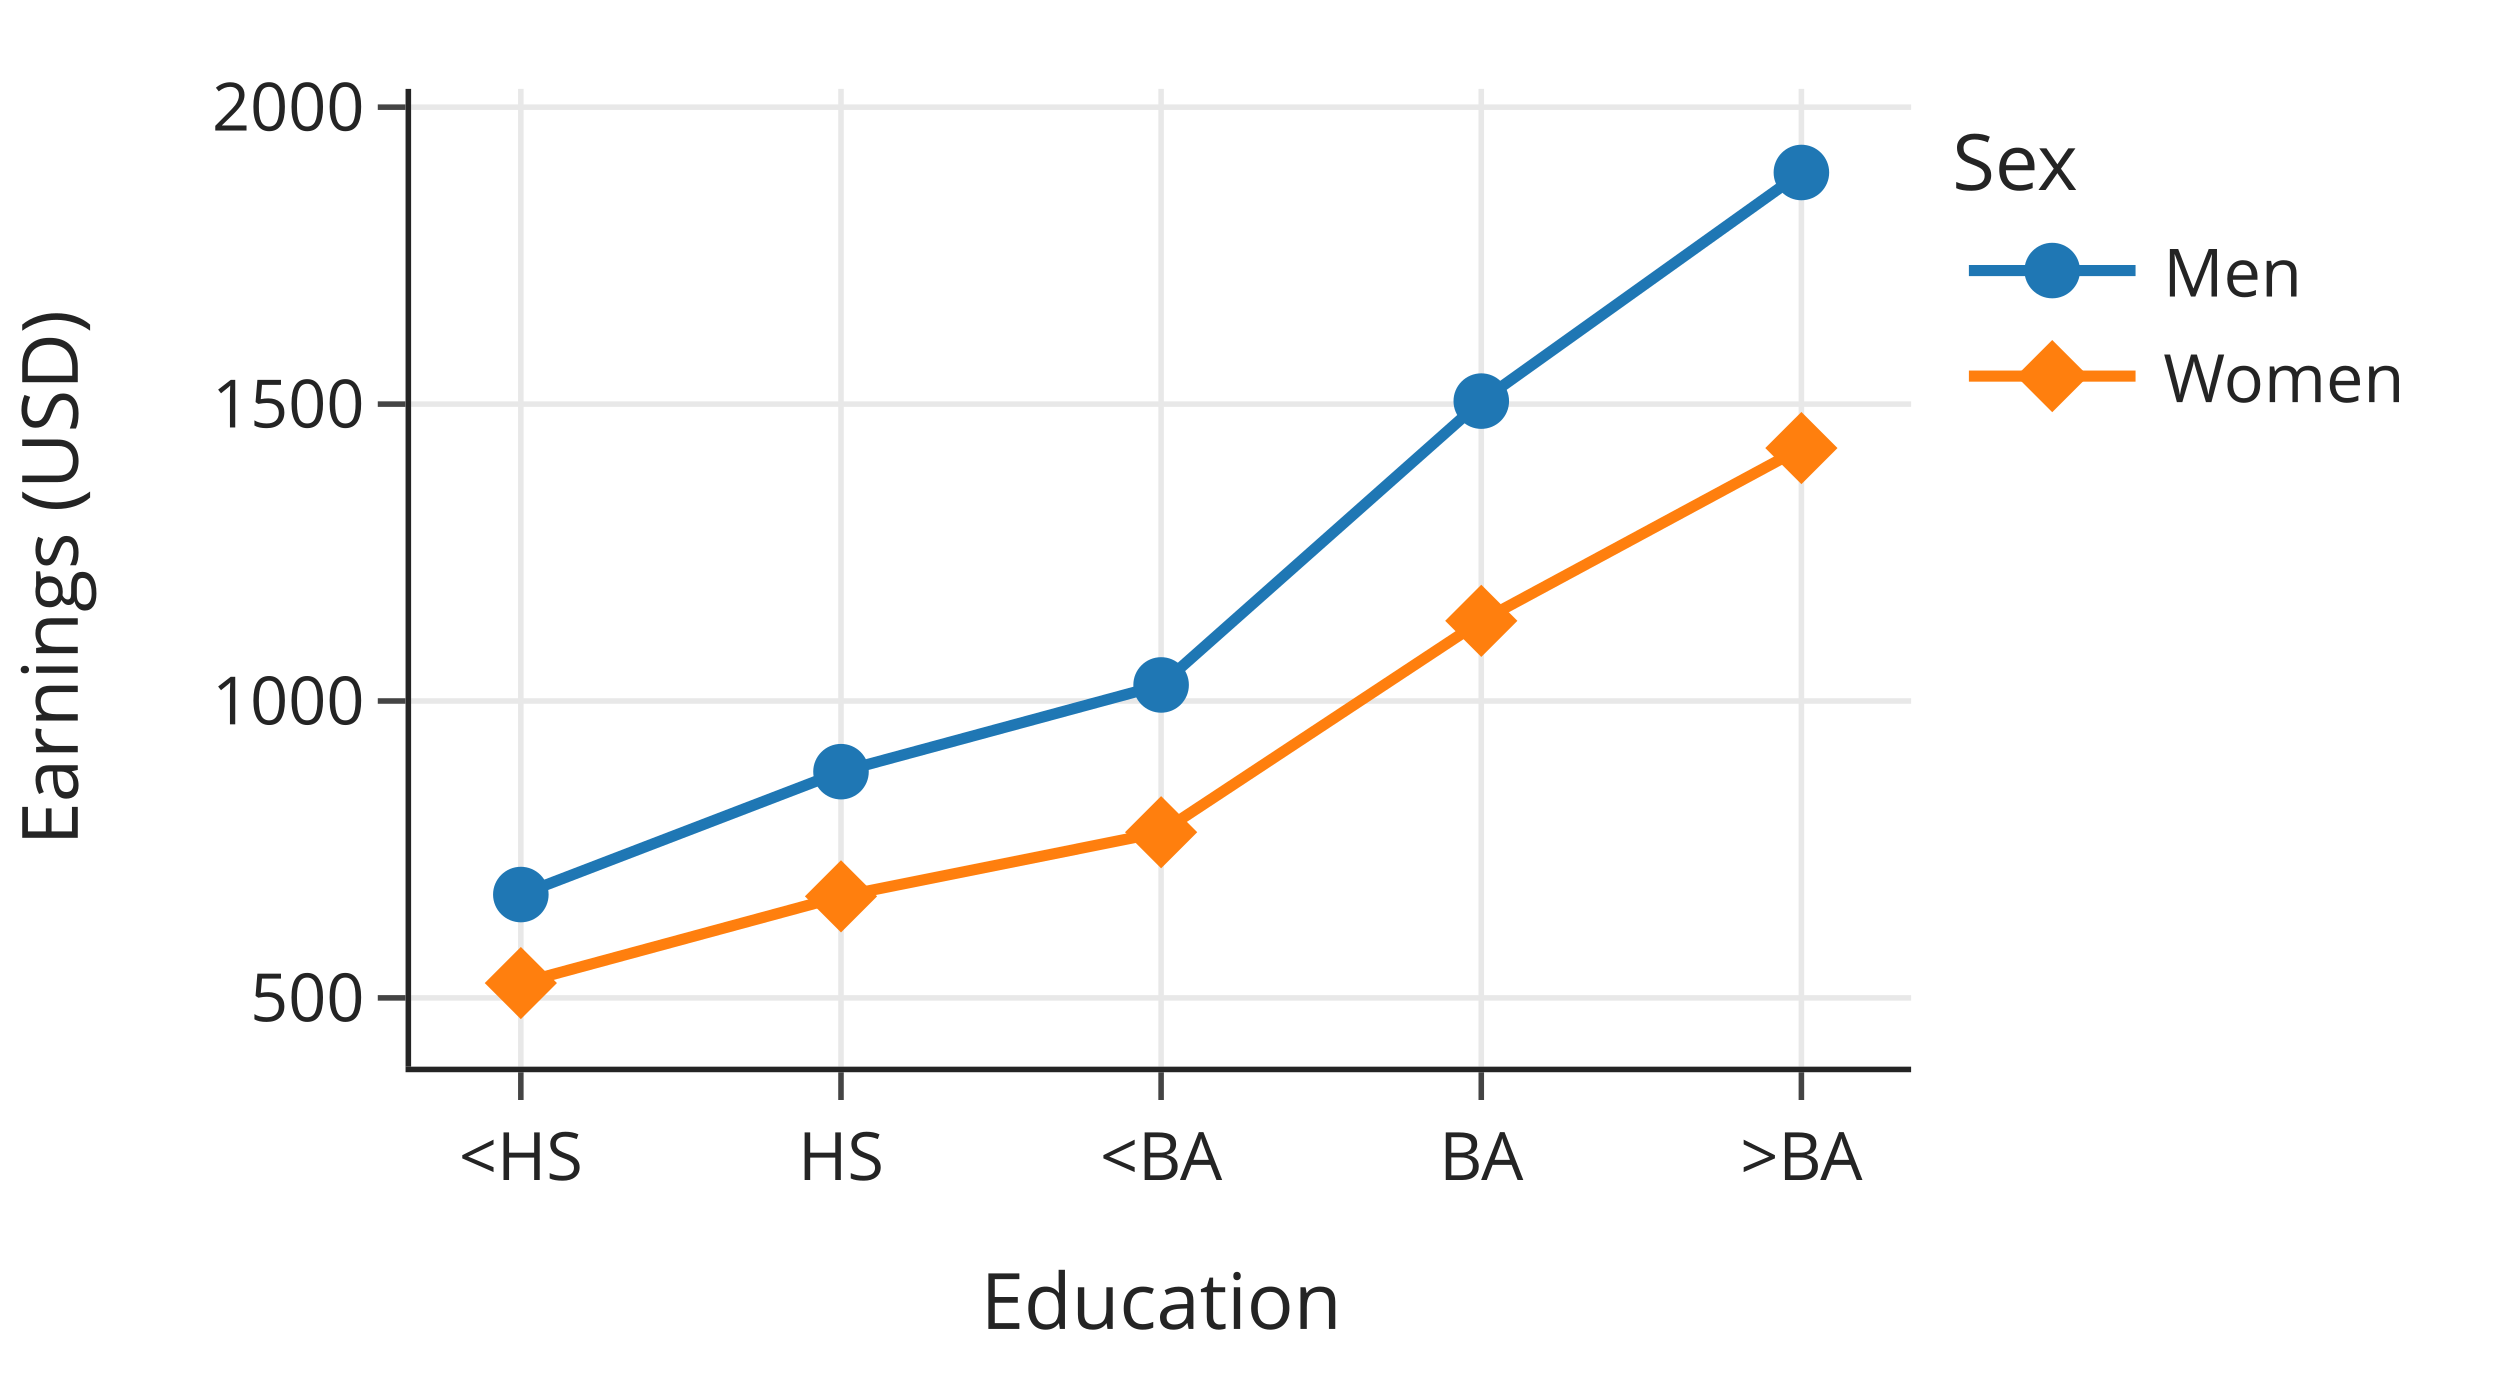
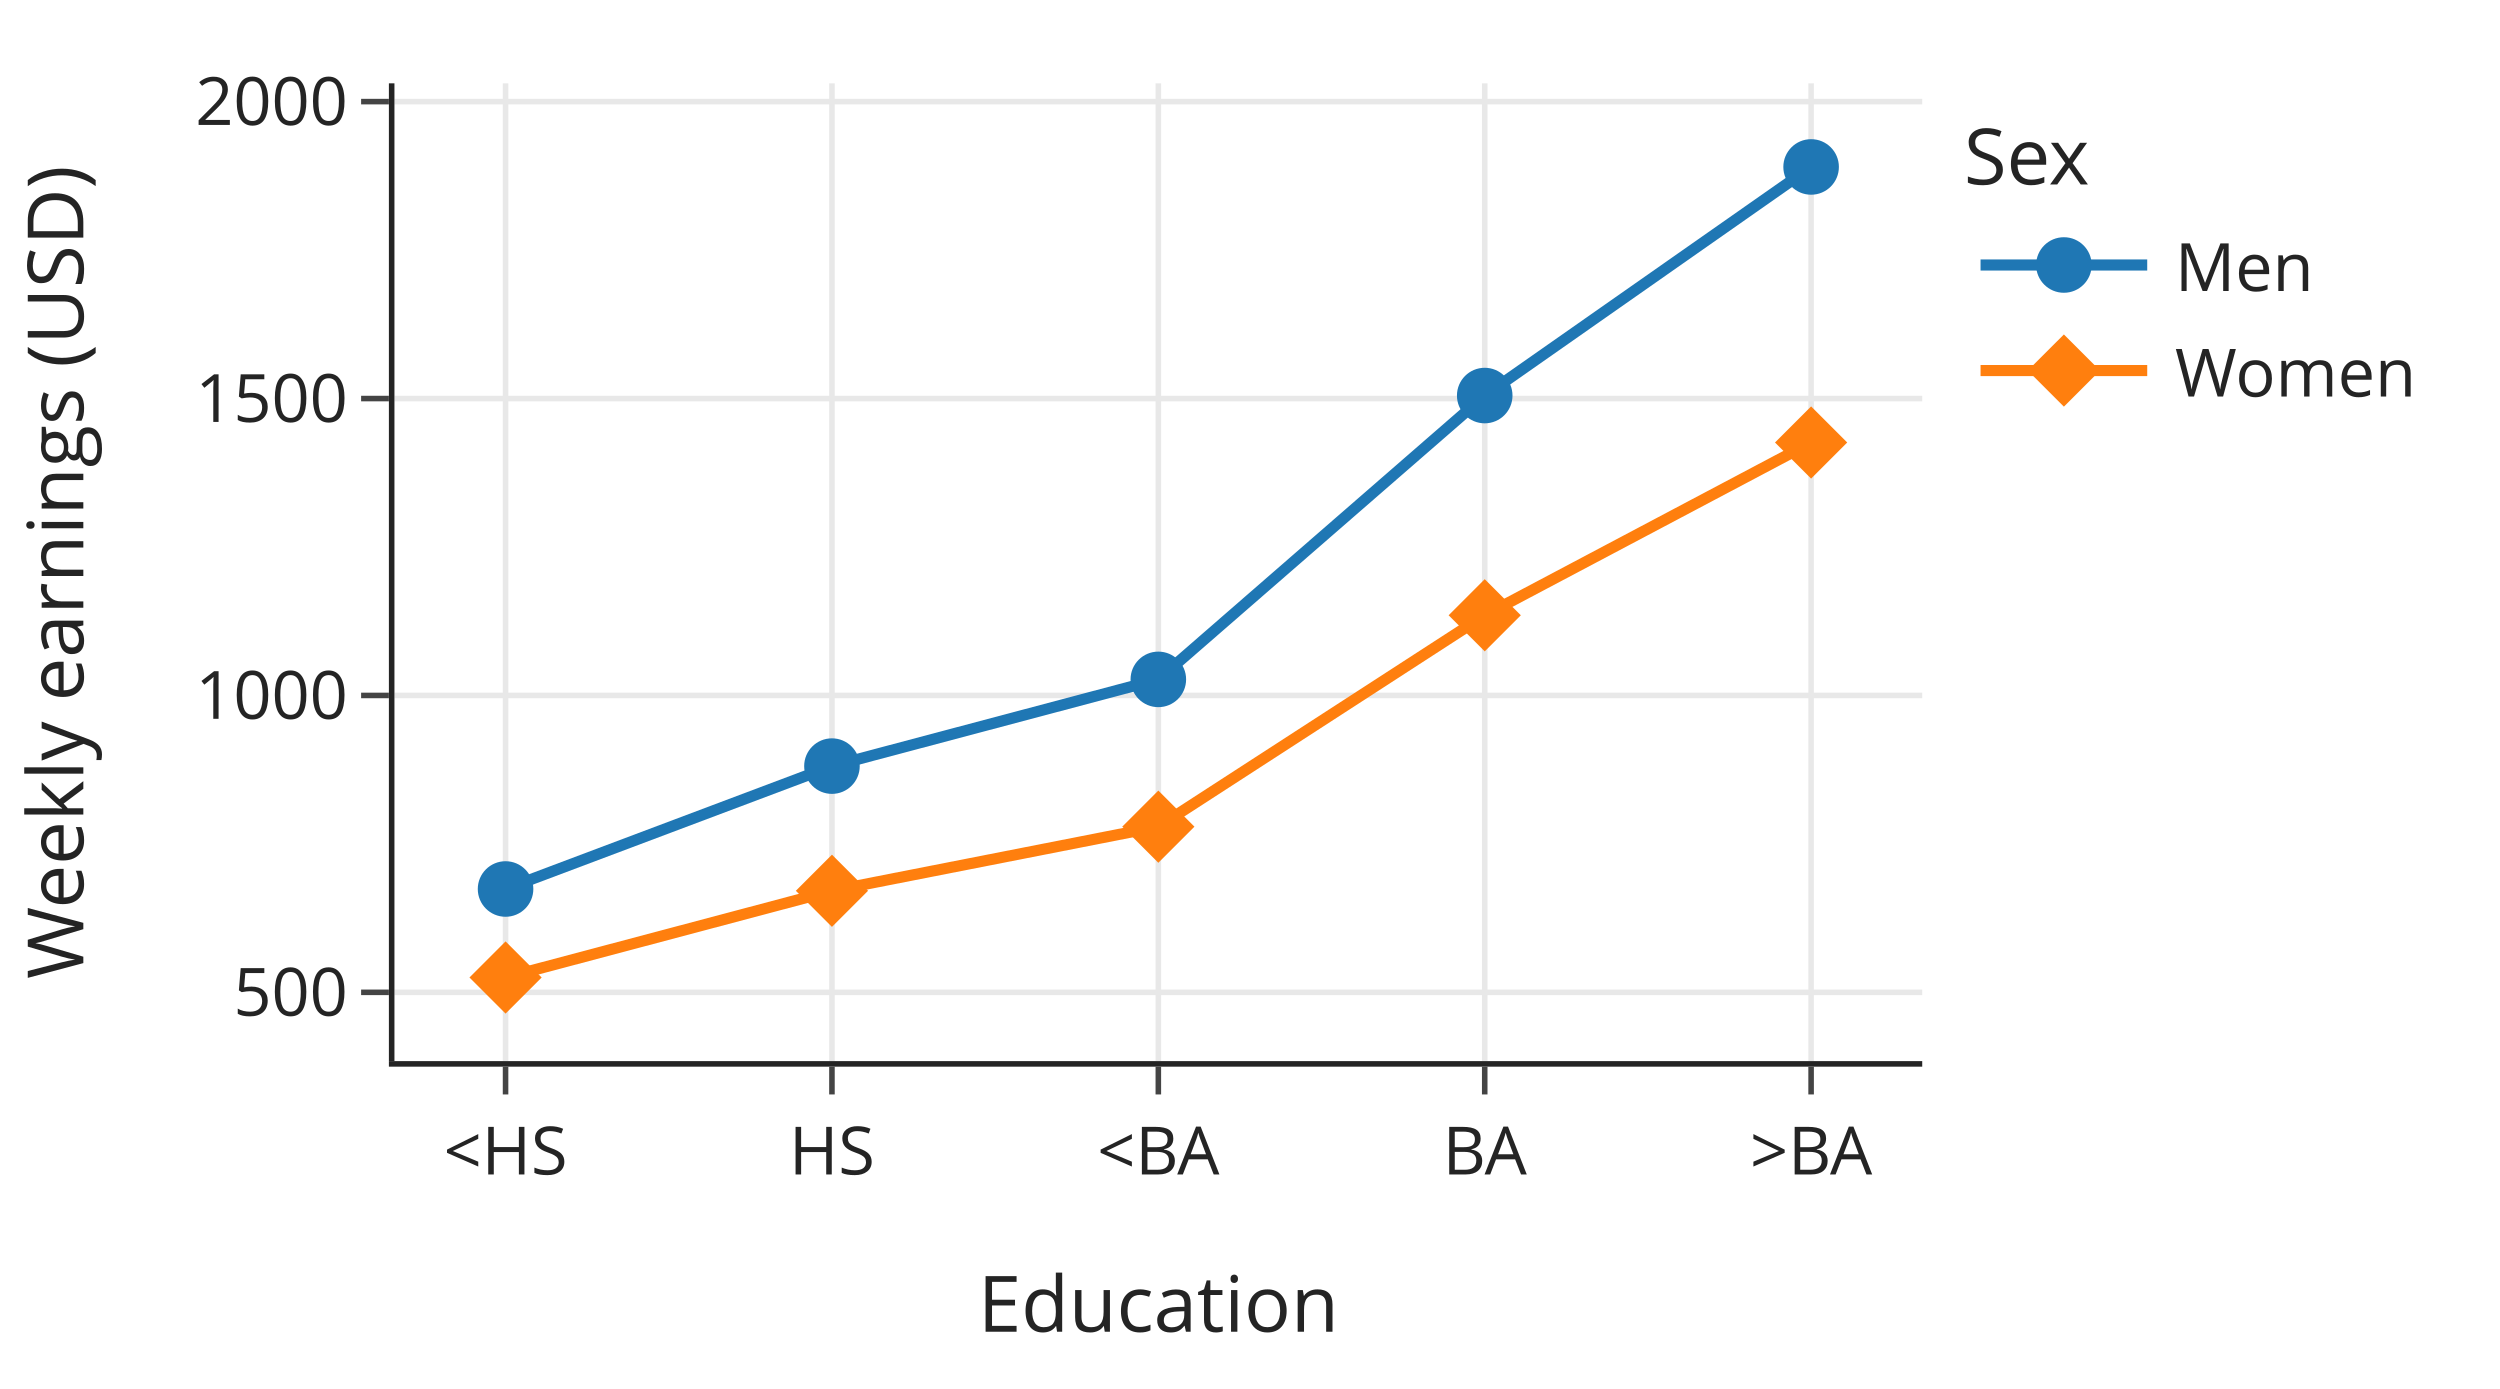
<svg xmlns="http://www.w3.org/2000/svg" class="main-svg" width="450" height="250" style="" viewBox="0 0 450 250">
  <rect x="0" y="0" width="450" height="250" style="fill: rgb(255, 255, 255); fill-opacity: 1;" />
-   <defs id="defs-7998b0">
+   <defs id="defs-591b2c">
    <g class="clips">
-       <clipPath id="clip7998b0xyplot" class="plotclip">
-         <rect width="270" height="176" />
-       </clipPath>
-       <clipPath class="axesclip" id="clip7998b0x">
-         <rect x="74" y="0" width="270" height="250" />
-       </clipPath>
-       <clipPath class="axesclip" id="clip7998b0y">
-         <rect x="0" y="16" width="450" height="176" />
-       </clipPath>
-       <clipPath class="axesclip" id="clip7998b0xy">
-         <rect x="74" y="16" width="270" height="176" />
+       <clipPath id="clip591b2cxyplot" class="plotclip">
+         <rect width="275" height="176" />
+       </clipPath>
+       <clipPath class="axesclip" id="clip591b2cx">
+         <rect x="71" y="0" width="275" height="250" />
+       </clipPath>
+       <clipPath class="axesclip" id="clip591b2cy">
+         <rect x="0" y="15" width="450" height="176" />
+       </clipPath>
+       <clipPath class="axesclip" id="clip591b2cxy">
+         <rect x="71" y="15" width="275" height="176" />
      </clipPath>
    </g>
    <g class="gradients" />
    <g class="patterns" />
  </defs>
  <g class="bglayer" />
  <g class="layer-below">
    <g class="imagelayer" />
    <g class="shapelayer" />
  </g>
  <g class="cartesianlayer">
    <g class="subplot xy">
      <g class="layer-subplot">
        <g class="shapelayer" />
        <g class="imagelayer" />
      </g>
-       <g class="minor-gridlayer">
-         <g class="x" />
-         <g class="y" />
-       </g>
      <g class="gridlayer">
        <g class="x">
-           <path class="xgrid crisp" transform="translate(93.75,0)" d="M0,16v176" style="stroke: rgb(232, 232, 232); stroke-opacity: 1; stroke-width: 1px;" />
-           <path class="xgrid crisp" transform="translate(151.38,0)" d="M0,16v176" style="stroke: rgb(232, 232, 232); stroke-opacity: 1; stroke-width: 1px;" />
-           <path class="xgrid crisp" transform="translate(209,0)" d="M0,16v176" style="stroke: rgb(232, 232, 232); stroke-opacity: 1; stroke-width: 1px;" />
-           <path class="xgrid crisp" transform="translate(266.63,0)" d="M0,16v176" style="stroke: rgb(232, 232, 232); stroke-opacity: 1; stroke-width: 1px;" />
-           <path class="xgrid crisp" transform="translate(324.25,0)" d="M0,16v176" style="stroke: rgb(232, 232, 232); stroke-opacity: 1; stroke-width: 1px;" />
+           <path class="xgrid crisp" transform="translate(91,0)" d="M0,15v176" style="stroke: rgb(232, 232, 232); stroke-opacity: 1; stroke-width: 1px;" />
+           <path class="xgrid crisp" transform="translate(149.75,0)" d="M0,15v176" style="stroke: rgb(232, 232, 232); stroke-opacity: 1; stroke-width: 1px;" />
+           <path class="xgrid crisp" transform="translate(208.5,0)" d="M0,15v176" style="stroke: rgb(232, 232, 232); stroke-opacity: 1; stroke-width: 1px;" />
+           <path class="xgrid crisp" transform="translate(267.25,0)" d="M0,15v176" style="stroke: rgb(232, 232, 232); stroke-opacity: 1; stroke-width: 1px;" />
+           <path class="xgrid crisp" transform="translate(326,0)" d="M0,15v176" style="stroke: rgb(232, 232, 232); stroke-opacity: 1; stroke-width: 1px;" />
        </g>
        <g class="y">
-           <path class="ygrid crisp" transform="translate(0,179.62)" d="M74,0h270" style="stroke: rgb(232, 232, 232); stroke-opacity: 1; stroke-width: 1px;" />
-           <path class="ygrid crisp" transform="translate(0,126.18)" d="M74,0h270" style="stroke: rgb(232, 232, 232); stroke-opacity: 1; stroke-width: 1px;" />
-           <path class="ygrid crisp" transform="translate(0,72.74)" d="M74,0h270" style="stroke: rgb(232, 232, 232); stroke-opacity: 1; stroke-width: 1px;" />
-           <path class="ygrid crisp" transform="translate(0,19.29)" d="M74,0h270" style="stroke: rgb(232, 232, 232); stroke-opacity: 1; stroke-width: 1px;" />
+           <path class="ygrid crisp" transform="translate(0,178.62)" d="M71,0h275" style="stroke: rgb(232, 232, 232); stroke-opacity: 1; stroke-width: 1px;" />
+           <path class="ygrid crisp" transform="translate(0,125.18)" d="M71,0h275" style="stroke: rgb(232, 232, 232); stroke-opacity: 1; stroke-width: 1px;" />
+           <path class="ygrid crisp" transform="translate(0,71.74)" d="M71,0h275" style="stroke: rgb(232, 232, 232); stroke-opacity: 1; stroke-width: 1px;" />
+           <path class="ygrid crisp" transform="translate(0,18.29)" d="M71,0h275" style="stroke: rgb(232, 232, 232); stroke-opacity: 1; stroke-width: 1px;" />
        </g>
      </g>
      <g class="zerolinelayer" />
      <path class="xlines-below" />
      <path class="ylines-below" />
      <g class="overlines-below" />
      <g class="xaxislayer-below" />
      <g class="yaxislayer-below" />
      <g class="overaxes-below" />
-       <g class="plot" transform="translate(74,16)" clip-path="url(#clip7998b0xyplot)">
+       <g class="plot" transform="translate(71,15)" clip-path="url(#clip591b2cxyplot)">
        <g class="scatterlayer mlayer">
-           <g class="trace scatter tracef13504" style="stroke-miterlimit: 2; opacity: 1;">
+           <g class="trace scatter trace6882ab" style="stroke-miterlimit: 2; opacity: 1;">
            <g class="fills" />
            <g class="errorbars" />
            <g class="lines">
-               <path class="js-line" d="M19.75,145.02L77.38,122.9L135,107.29L192.63,56.2L250.25,15.05" style="vector-effect: none; fill: none; stroke: rgb(31, 119, 180); stroke-opacity: 1; stroke-width: 2px; opacity: 1;" />
+               <path class="js-line" d="M20,145.02L78.75,122.9L137.5,107.29L196.25,56.2L255,15.05" style="vector-effect: non-scaling-stroke; fill: none; stroke: rgb(31, 119, 180); stroke-opacity: 1; stroke-width: 2px; opacity: 1;" />
            </g>
            <g class="points">
-               <path class="point" transform="translate(19.75,145.02)" d="M5,0A5,5 0 1,1 0,-5A5,5 0 0,1 5,0Z" style="opacity: 1; stroke-width: 0px; fill: rgb(31, 119, 180); fill-opacity: 1;" />
-               <path class="point" transform="translate(77.38,122.9)" d="M5,0A5,5 0 1,1 0,-5A5,5 0 0,1 5,0Z" style="opacity: 1; stroke-width: 0px; fill: rgb(31, 119, 180); fill-opacity: 1;" />
-               <path class="point" transform="translate(135,107.29)" d="M5,0A5,5 0 1,1 0,-5A5,5 0 0,1 5,0Z" style="opacity: 1; stroke-width: 0px; fill: rgb(31, 119, 180); fill-opacity: 1;" />
-               <path class="point" transform="translate(192.63,56.2)" d="M5,0A5,5 0 1,1 0,-5A5,5 0 0,1 5,0Z" style="opacity: 1; stroke-width: 0px; fill: rgb(31, 119, 180); fill-opacity: 1;" />
-               <path class="point" transform="translate(250.25,15.05)" d="M5,0A5,5 0 1,1 0,-5A5,5 0 0,1 5,0Z" style="opacity: 1; stroke-width: 0px; fill: rgb(31, 119, 180); fill-opacity: 1;" />
+               <path class="point" transform="translate(20,145.02)" d="M5,0A5,5 0 1,1 0,-5A5,5 0 0,1 5,0Z" style="opacity: 1; stroke-width: 0px; fill: rgb(31, 119, 180); fill-opacity: 1;" />
+               <path class="point" transform="translate(78.75,122.9)" d="M5,0A5,5 0 1,1 0,-5A5,5 0 0,1 5,0Z" style="opacity: 1; stroke-width: 0px; fill: rgb(31, 119, 180); fill-opacity: 1;" />
+               <path class="point" transform="translate(137.5,107.29)" d="M5,0A5,5 0 1,1 0,-5A5,5 0 0,1 5,0Z" style="opacity: 1; stroke-width: 0px; fill: rgb(31, 119, 180); fill-opacity: 1;" />
+               <path class="point" transform="translate(196.25,56.2)" d="M5,0A5,5 0 1,1 0,-5A5,5 0 0,1 5,0Z" style="opacity: 1; stroke-width: 0px; fill: rgb(31, 119, 180); fill-opacity: 1;" />
+               <path class="point" transform="translate(255,15.05)" d="M5,0A5,5 0 1,1 0,-5A5,5 0 0,1 5,0Z" style="opacity: 1; stroke-width: 0px; fill: rgb(31, 119, 180); fill-opacity: 1;" />
            </g>
            <g class="text" />
          </g>
-           <g class="trace scatter trace6fca64" style="stroke-miterlimit: 2; opacity: 1;">
+           <g class="trace scatter trace36e0b1" style="stroke-miterlimit: 2; opacity: 1;">
            <g class="fills" />
            <g class="errorbars" />
            <g class="lines">
-               <path class="js-line" d="M19.75,160.95L77.38,145.34L135,133.8L192.63,95.75L250.25,64.65" style="vector-effect: none; fill: none; stroke: rgb(255, 127, 14); stroke-opacity: 1; stroke-width: 2px; opacity: 1;" />
+               <path class="js-line" d="M20,160.95L78.75,145.34L137.5,133.8L196.25,95.75L255,64.65" style="vector-effect: non-scaling-stroke; fill: none; stroke: rgb(255, 127, 14); stroke-opacity: 1; stroke-width: 2px; opacity: 1;" />
            </g>
            <g class="points">
-               <path class="point" transform="translate(19.75,160.95)" d="M6.5,0L0,6.5L-6.5,0L0,-6.5Z" style="opacity: 1; stroke-width: 0px; fill: rgb(255, 127, 14); fill-opacity: 1;" />
-               <path class="point" transform="translate(77.38,145.34)" d="M6.5,0L0,6.5L-6.5,0L0,-6.5Z" style="opacity: 1; stroke-width: 0px; fill: rgb(255, 127, 14); fill-opacity: 1;" />
-               <path class="point" transform="translate(135,133.8)" d="M6.5,0L0,6.5L-6.5,0L0,-6.5Z" style="opacity: 1; stroke-width: 0px; fill: rgb(255, 127, 14); fill-opacity: 1;" />
-               <path class="point" transform="translate(192.63,95.75)" d="M6.5,0L0,6.5L-6.5,0L0,-6.5Z" style="opacity: 1; stroke-width: 0px; fill: rgb(255, 127, 14); fill-opacity: 1;" />
-               <path class="point" transform="translate(250.25,64.65)" d="M6.5,0L0,6.5L-6.5,0L0,-6.5Z" style="opacity: 1; stroke-width: 0px; fill: rgb(255, 127, 14); fill-opacity: 1;" />
+               <path class="point" transform="translate(20,160.95)" d="M6.5,0L0,6.5L-6.5,0L0,-6.5Z" style="opacity: 1; stroke-width: 0px; fill: rgb(255, 127, 14); fill-opacity: 1;" />
+               <path class="point" transform="translate(78.75,145.34)" d="M6.5,0L0,6.5L-6.5,0L0,-6.5Z" style="opacity: 1; stroke-width: 0px; fill: rgb(255, 127, 14); fill-opacity: 1;" />
+               <path class="point" transform="translate(137.5,133.8)" d="M6.5,0L0,6.5L-6.5,0L0,-6.5Z" style="opacity: 1; stroke-width: 0px; fill: rgb(255, 127, 14); fill-opacity: 1;" />
+               <path class="point" transform="translate(196.25,95.75)" d="M6.5,0L0,6.5L-6.5,0L0,-6.5Z" style="opacity: 1; stroke-width: 0px; fill: rgb(255, 127, 14); fill-opacity: 1;" />
+               <path class="point" transform="translate(255,64.65)" d="M6.5,0L0,6.5L-6.5,0L0,-6.5Z" style="opacity: 1; stroke-width: 0px; fill: rgb(255, 127, 14); fill-opacity: 1;" />
            </g>
            <g class="text" />
          </g>
        </g>
      </g>
      <g class="overplot" />
-       <path class="xlines-above crisp" d="M73,192.5H344" style="fill: none; stroke-width: 1px; stroke: rgb(36, 36, 36); stroke-opacity: 1;" />
-       <path class="ylines-above crisp" d="M73.5,16V192" style="fill: none; stroke-width: 1px; stroke: rgb(36, 36, 36); stroke-opacity: 1;" />
+       <path class="xlines-above crisp" d="M70,191.5H346" style="fill: none; stroke-width: 1px; stroke: rgb(36, 36, 36); stroke-opacity: 1;" />
+       <path class="ylines-above crisp" d="M70.5,15V191" style="fill: none; stroke-width: 1px; stroke: rgb(36, 36, 36); stroke-opacity: 1;" />
      <g class="overlines-above" />
      <g class="xaxislayer-above">
-         <path class="xtick ticks crisp" d="M0,193v5" transform="translate(93.75,0)" style="stroke: rgb(68, 68, 68); stroke-opacity: 1; stroke-width: 1px;" />
-         <path class="xtick ticks crisp" d="M0,193v5" transform="translate(151.38,0)" style="stroke: rgb(68, 68, 68); stroke-opacity: 1; stroke-width: 1px;" />
-         <path class="xtick ticks crisp" d="M0,193v5" transform="translate(209,0)" style="stroke: rgb(68, 68, 68); stroke-opacity: 1; stroke-width: 1px;" />
-         <path class="xtick ticks crisp" d="M0,193v5" transform="translate(266.63,0)" style="stroke: rgb(68, 68, 68); stroke-opacity: 1; stroke-width: 1px;" />
-         <path class="xtick ticks crisp" d="M0,193v5" transform="translate(324.25,0)" style="stroke: rgb(68, 68, 68); stroke-opacity: 1; stroke-width: 1px;" />
-         <g class="xtick">
-           <text text-anchor="middle" x="0" y="212.4" transform="translate(93.75,0)" style="font-family: 'Open Sans', verdana, arial, sans-serif; font-size: 12px; fill: rgb(36, 36, 36); fill-opacity: 1; white-space: pre; opacity: 1;">&lt;HS</text>
-         </g>
-         <g class="xtick">
-           <text text-anchor="middle" x="0" y="212.4" transform="translate(151.38,0)" style="font-family: 'Open Sans', verdana, arial, sans-serif; font-size: 12px; fill: rgb(36, 36, 36); fill-opacity: 1; white-space: pre; opacity: 1;">HS</text>
-         </g>
-         <g class="xtick">
-           <text text-anchor="middle" x="0" y="212.4" transform="translate(209,0)" style="font-family: 'Open Sans', verdana, arial, sans-serif; font-size: 12px; fill: rgb(36, 36, 36); fill-opacity: 1; white-space: pre; opacity: 1;">&lt;BA</text>
-         </g>
-         <g class="xtick">
-           <text text-anchor="middle" x="0" y="212.4" transform="translate(266.63,0)" style="font-family: 'Open Sans', verdana, arial, sans-serif; font-size: 12px; fill: rgb(36, 36, 36); fill-opacity: 1; white-space: pre; opacity: 1;">BA</text>
-         </g>
-         <g class="xtick">
-           <text text-anchor="middle" x="0" y="212.4" transform="translate(324.25,0)" style="font-family: 'Open Sans', verdana, arial, sans-serif; font-size: 12px; fill: rgb(36, 36, 36); fill-opacity: 1; white-space: pre; opacity: 1;">&gt;BA</text>
+         <path class="xtick ticks crisp" d="M0,192v5" transform="translate(91,0)" style="stroke: rgb(68, 68, 68); stroke-opacity: 1; stroke-width: 1px;" />
+         <path class="xtick ticks crisp" d="M0,192v5" transform="translate(149.75,0)" style="stroke: rgb(68, 68, 68); stroke-opacity: 1; stroke-width: 1px;" />
+         <path class="xtick ticks crisp" d="M0,192v5" transform="translate(208.5,0)" style="stroke: rgb(68, 68, 68); stroke-opacity: 1; stroke-width: 1px;" />
+         <path class="xtick ticks crisp" d="M0,192v5" transform="translate(267.25,0)" style="stroke: rgb(68, 68, 68); stroke-opacity: 1; stroke-width: 1px;" />
+         <path class="xtick ticks crisp" d="M0,192v5" transform="translate(326,0)" style="stroke: rgb(68, 68, 68); stroke-opacity: 1; stroke-width: 1px;" />
+         <g class="xtick">
+           <text text-anchor="middle" x="0" y="211.4" transform="translate(91,0)" style="font-family: 'Open Sans', verdana, arial, sans-serif; font-size: 12px; fill: rgb(36, 36, 36); fill-opacity: 1; white-space: pre; opacity: 1;">&lt;HS</text>
+         </g>
+         <g class="xtick">
+           <text text-anchor="middle" x="0" y="211.4" transform="translate(149.75,0)" style="font-family: 'Open Sans', verdana, arial, sans-serif; font-size: 12px; fill: rgb(36, 36, 36); fill-opacity: 1; white-space: pre; opacity: 1;">HS</text>
+         </g>
+         <g class="xtick">
+           <text text-anchor="middle" x="0" y="211.4" transform="translate(208.5,0)" style="font-family: 'Open Sans', verdana, arial, sans-serif; font-size: 12px; fill: rgb(36, 36, 36); fill-opacity: 1; white-space: pre; opacity: 1;">&lt;BA</text>
+         </g>
+         <g class="xtick">
+           <text text-anchor="middle" x="0" y="211.4" transform="translate(267.25,0)" style="font-family: 'Open Sans', verdana, arial, sans-serif; font-size: 12px; fill: rgb(36, 36, 36); fill-opacity: 1; white-space: pre; opacity: 1;">BA</text>
+         </g>
+         <g class="xtick">
+           <text text-anchor="middle" x="0" y="211.4" transform="translate(326,0)" style="font-family: 'Open Sans', verdana, arial, sans-serif; font-size: 12px; fill: rgb(36, 36, 36); fill-opacity: 1; white-space: pre; opacity: 1;">&gt;BA</text>
        </g>
      </g>
      <g class="yaxislayer-above">
-         <path class="ytick ticks crisp" d="M73,0h-5" transform="translate(0,179.62)" style="stroke: rgb(68, 68, 68); stroke-opacity: 1; stroke-width: 1px;" />
-         <path class="ytick ticks crisp" d="M73,0h-5" transform="translate(0,126.18)" style="stroke: rgb(68, 68, 68); stroke-opacity: 1; stroke-width: 1px;" />
-         <path class="ytick ticks crisp" d="M73,0h-5" transform="translate(0,72.74)" style="stroke: rgb(68, 68, 68); stroke-opacity: 1; stroke-width: 1px;" />
-         <path class="ytick ticks crisp" d="M73,0h-5" transform="translate(0,19.29)" style="stroke: rgb(68, 68, 68); stroke-opacity: 1; stroke-width: 1px;" />
-         <g class="ytick">
-           <text text-anchor="end" x="65.6" y="4.2" transform="translate(0,179.62)" style="font-family: 'Open Sans', verdana, arial, sans-serif; font-size: 12px; fill: rgb(36, 36, 36); fill-opacity: 1; white-space: pre; opacity: 1;">500</text>
-         </g>
-         <g class="ytick">
-           <text text-anchor="end" x="65.6" y="4.2" style="font-family: 'Open Sans', verdana, arial, sans-serif; font-size: 12px; fill: rgb(36, 36, 36); fill-opacity: 1; white-space: pre; opacity: 1;" transform="translate(0,126.18)">1000</text>
-         </g>
-         <g class="ytick">
-           <text text-anchor="end" x="65.6" y="4.2" style="font-family: 'Open Sans', verdana, arial, sans-serif; font-size: 12px; fill: rgb(36, 36, 36); fill-opacity: 1; white-space: pre; opacity: 1;" transform="translate(0,72.74)">1500</text>
-         </g>
-         <g class="ytick">
-           <text text-anchor="end" x="65.6" y="4.2" style="font-family: 'Open Sans', verdana, arial, sans-serif; font-size: 12px; fill: rgb(36, 36, 36); fill-opacity: 1; white-space: pre; opacity: 1;" transform="translate(0,19.29)">2000</text>
+         <path class="ytick ticks crisp" d="M70,0h-5" transform="translate(0,178.62)" style="stroke: rgb(68, 68, 68); stroke-opacity: 1; stroke-width: 1px;" />
+         <path class="ytick ticks crisp" d="M70,0h-5" transform="translate(0,125.18)" style="stroke: rgb(68, 68, 68); stroke-opacity: 1; stroke-width: 1px;" />
+         <path class="ytick ticks crisp" d="M70,0h-5" transform="translate(0,71.74)" style="stroke: rgb(68, 68, 68); stroke-opacity: 1; stroke-width: 1px;" />
+         <path class="ytick ticks crisp" d="M70,0h-5" transform="translate(0,18.29)" style="stroke: rgb(68, 68, 68); stroke-opacity: 1; stroke-width: 1px;" />
+         <g class="ytick">
+           <text text-anchor="end" x="62.6" y="4.2" transform="translate(0,178.62)" style="font-family: 'Open Sans', verdana, arial, sans-serif; font-size: 12px; fill: rgb(36, 36, 36); fill-opacity: 1; white-space: pre; opacity: 1;">500</text>
+         </g>
+         <g class="ytick">
+           <text text-anchor="end" x="62.6" y="4.2" style="font-family: 'Open Sans', verdana, arial, sans-serif; font-size: 12px; fill: rgb(36, 36, 36); fill-opacity: 1; white-space: pre; opacity: 1;" transform="translate(0,125.18)">1000</text>
+         </g>
+         <g class="ytick">
+           <text text-anchor="end" x="62.6" y="4.2" style="font-family: 'Open Sans', verdana, arial, sans-serif; font-size: 12px; fill: rgb(36, 36, 36); fill-opacity: 1; white-space: pre; opacity: 1;" transform="translate(0,71.74)">1500</text>
+         </g>
+         <g class="ytick">
+           <text text-anchor="end" x="62.6" y="4.2" style="font-family: 'Open Sans', verdana, arial, sans-serif; font-size: 12px; fill: rgb(36, 36, 36); fill-opacity: 1; white-space: pre; opacity: 1;" transform="translate(0,18.29)">2000</text>
        </g>
      </g>
      <g class="overaxes-above" />
    </g>
  </g>
  <g class="polarlayer" />
  <g class="smithlayer" />
  <g class="ternarylayer" />
  <g class="geolayer" />
  <g class="funnelarealayer" />
  <g class="pielayer" />
  <g class="iciclelayer" />
  <g class="treemaplayer" />
  <g class="sunburstlayer" />
  <g class="glimages" />
-   <defs id="topdefs-7998b0">
+   <defs id="topdefs-591b2c">
    <g class="clips" />
-     <clipPath id="legend7998b0">
-       <rect width="91" height="67" x="0" y="0" />
+     <clipPath id="legend591b2c">
+       <rect width="89" height="67" x="0" y="0" />
    </clipPath>
  </defs>
  <g class="layer-above">
    <g class="imagelayer" />
    <g class="shapelayer" />
  </g>
  <g class="infolayer">
-     <g class="legend" pointer-events="all" transform="translate(349.4,16)">
-       <rect class="bg" shape-rendering="crispEdges" width="91" height="67" x="0" y="0" style="stroke: rgb(68, 68, 68); stroke-opacity: 1; fill: rgb(255, 255, 255); fill-opacity: 1; stroke-width: 0px;" />
-       <g class="scrollbox" transform="" clip-path="url(#legend7998b0)">
+     <g class="legend" pointer-events="all" transform="translate(351.5,15)">
+       <rect class="bg" shape-rendering="crispEdges" width="89" height="67" x="0" y="0" style="stroke: rgb(68, 68, 68); stroke-opacity: 1; fill: rgb(255, 255, 255); fill-opacity: 1; stroke-width: 0px;" />
+       <g class="scrollbox" transform="" clip-path="url(#legend591b2c)">
        <text class="legendtitletext" text-anchor="start" x="2" y="18.2" style="font-family: 'Open Sans', verdana, arial, sans-serif; font-size: 14px; fill: rgb(36, 36, 36); fill-opacity: 1; white-space: pre;">Sex</text>
        <g class="groups" transform="">
          <g class="traces" transform="translate(0,32.7)" style="opacity: 1;">
            <text class="legendtext" text-anchor="start" x="40" y="4.68" style="font-family: 'Open Sans', verdana, arial, sans-serif; font-size: 12px; fill: rgb(36, 36, 36); fill-opacity: 1; white-space: pre;">Men</text>
            <g class="layers" style="opacity: 1;">
              <g class="legendfill" />
              <g class="legendlines">
                <path class="js-line" d="M5,0h30" style="fill: none; stroke: rgb(31, 119, 180); stroke-opacity: 1; stroke-width: 2px;" />
              </g>
              <g class="legendsymbols">
                <g class="legendpoints">
                  <path class="scatterpts" transform="translate(20,0)" d="M5,0A5,5 0 1,1 0,-5A5,5 0 0,1 5,0Z" style="opacity: 1; stroke-width: 0px; fill: rgb(31, 119, 180); fill-opacity: 1;" />
                </g>
              </g>
            </g>
-             <rect class="legendtoggle" x="0" y="-9.5" width="85.562" height="19" style="fill: rgb(0, 0, 0); fill-opacity: 0;" />
+             <rect class="legendtoggle" x="0" y="-9.5" width="83.625" height="19" style="fill: rgb(0, 0, 0); fill-opacity: 0;" />
          </g>
        </g>
        <g class="groups" transform="">
          <g class="traces" transform="translate(0,51.7)" style="opacity: 1;">
            <text class="legendtext" text-anchor="start" x="40" y="4.68" style="font-family: 'Open Sans', verdana, arial, sans-serif; font-size: 12px; fill: rgb(36, 36, 36); fill-opacity: 1; white-space: pre;">Women</text>
            <g class="layers" style="opacity: 1;">
              <g class="legendfill" />
              <g class="legendlines">
                <path class="js-line" d="M5,0h30" style="fill: none; stroke: rgb(255, 127, 14); stroke-opacity: 1; stroke-width: 2px;" />
              </g>
              <g class="legendsymbols">
                <g class="legendpoints">
                  <path class="scatterpts" transform="translate(20,0)" d="M6.5,0L0,6.5L-6.5,0L0,-6.5Z" style="opacity: 1; stroke-width: 0px; fill: rgb(255, 127, 14); fill-opacity: 1;" />
                </g>
              </g>
            </g>
-             <rect class="legendtoggle" x="0" y="-9.5" width="85.562" height="19" style="fill: rgb(0, 0, 0); fill-opacity: 0;" />
+             <rect class="legendtoggle" x="0" y="-9.5" width="83.625" height="19" style="fill: rgb(0, 0, 0); fill-opacity: 0;" />
          </g>
        </g>
      </g>
      <rect class="scrollbar" rx="20" ry="3" width="0" height="0" x="0" y="0" style="fill: rgb(128, 139, 164); fill-opacity: 1;" />
    </g>
    <g class="g-gtitle" />
    <g class="g-xtitle">
-       <text class="xtitle" x="209" y="239.206" text-anchor="middle" style="font-family: 'Open Sans', verdana, arial, sans-serif; font-size: 14px; fill: rgb(36, 36, 36); opacity: 1; font-weight: normal; white-space: pre;">Education</text>
-     </g>
-     <g class="g-ytitle" transform="translate(3.22168,0)">
-       <text class="ytitle" transform="rotate(-90,10.77813,104)" x="10.778" y="104" text-anchor="middle" style="font-family: 'Open Sans', verdana, arial, sans-serif; font-size: 14px; fill: rgb(36, 36, 36); opacity: 1; font-weight: normal; white-space: pre;">Earnings (USD)</text>
+       <text class="xtitle" x="208.5" y="239.706" text-anchor="middle" style="font-family: 'Open Sans', verdana, arial, sans-serif; font-size: 14px; fill: rgb(36, 36, 36); opacity: 1; font-weight: normal; white-space: pre;">Education</text>
+     </g>
+     <g class="g-ytitle" transform="translate(4.65918,0)">
+       <text class="ytitle" transform="rotate(-90,10.34063,103)" x="10.341" y="103" text-anchor="middle" style="font-family: 'Open Sans', verdana, arial, sans-serif; font-size: 14px; fill: rgb(36, 36, 36); opacity: 1; font-weight: normal; white-space: pre;">Weekly earnings (USD)</text>
    </g>
  </g>
</svg>
